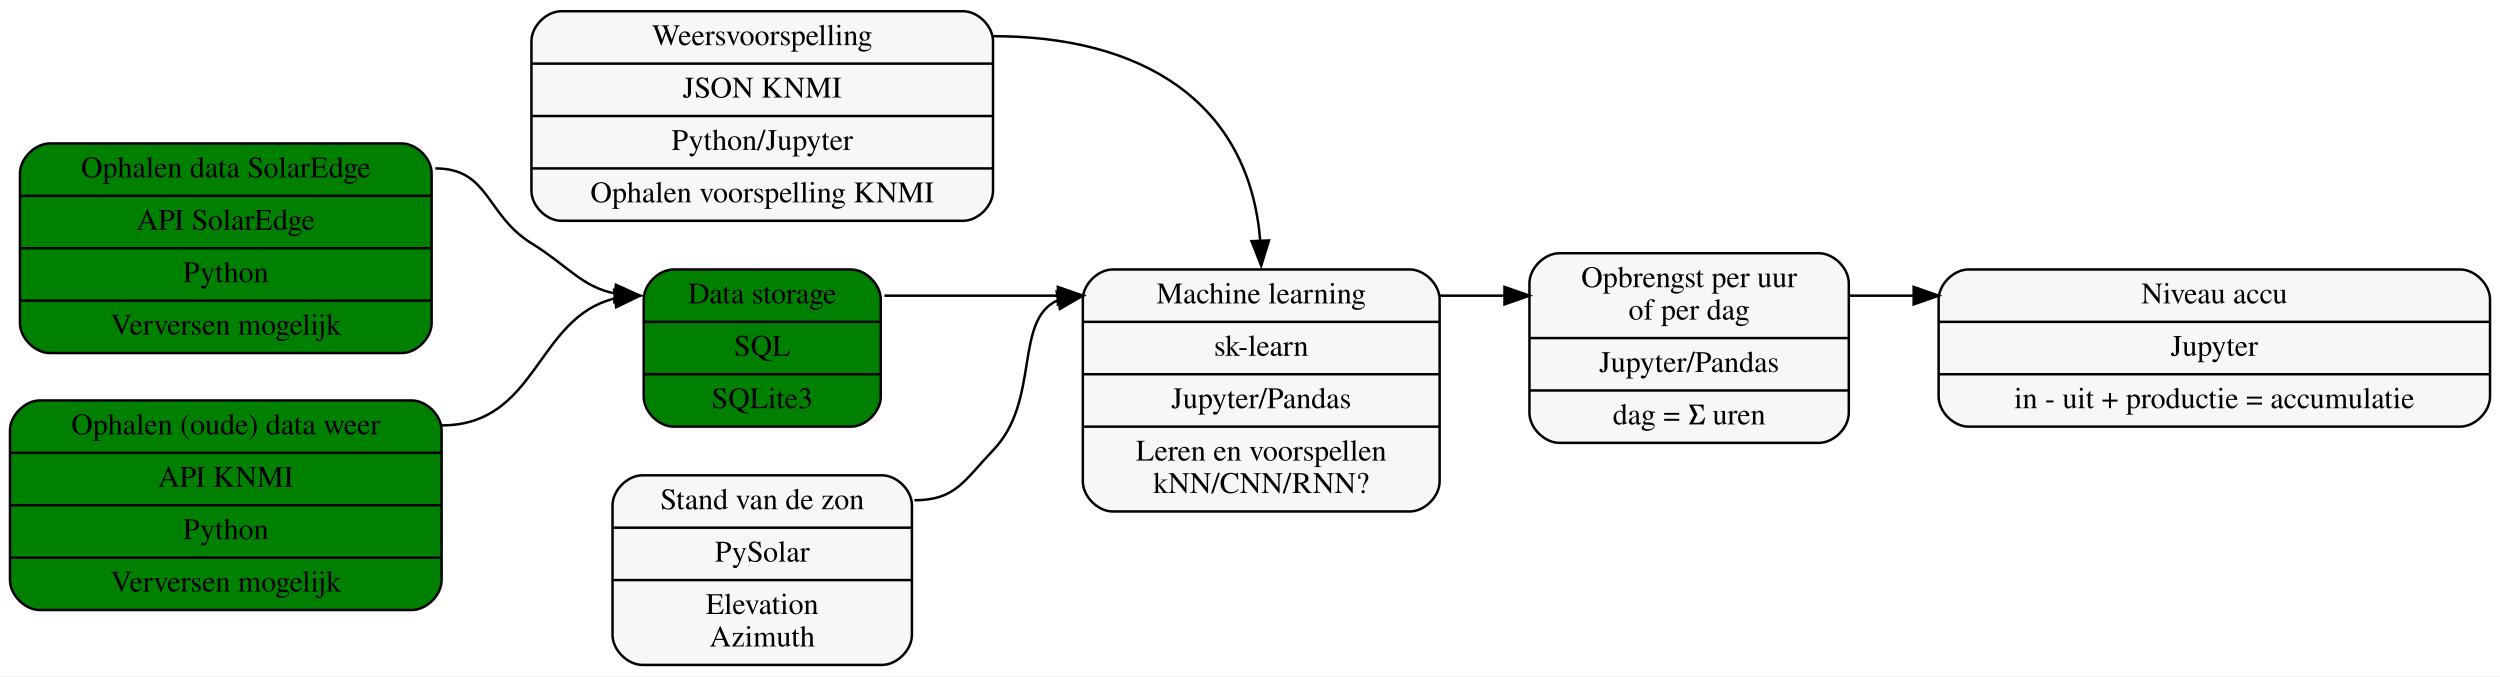
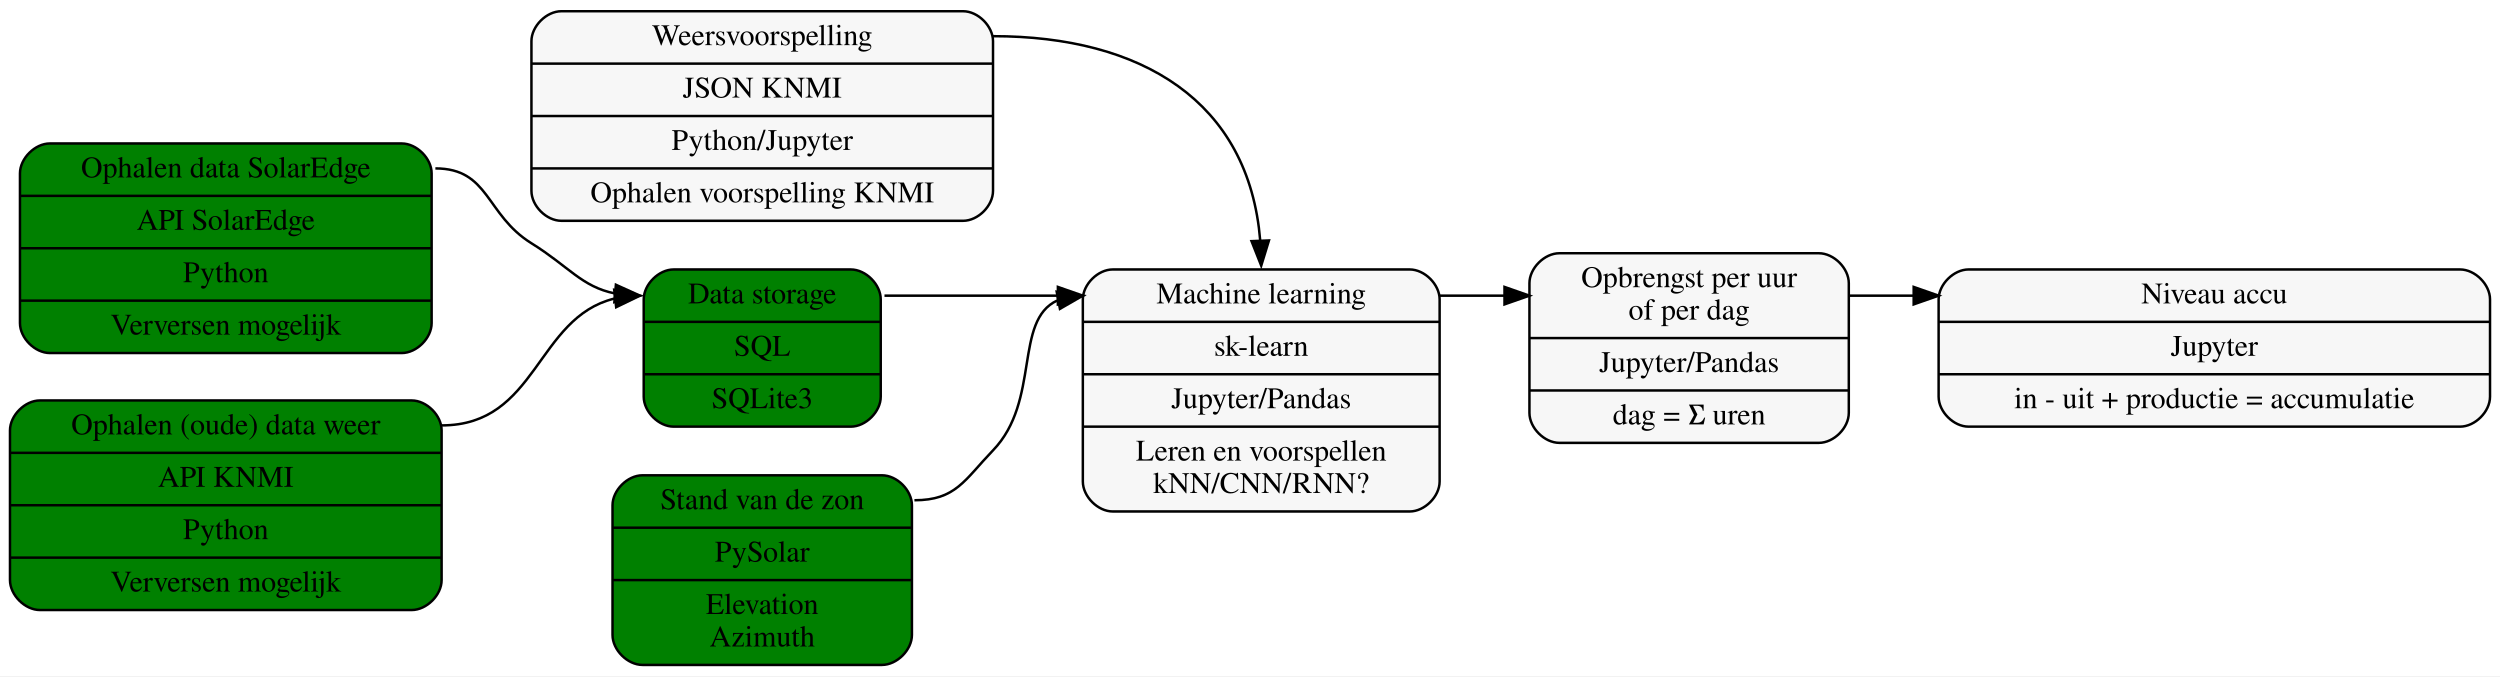
<svg xmlns="http://www.w3.org/2000/svg" width="1002pt" height="271pt" viewBox="0.00 0.00 1002.00 271.00">
  <g id="graph0" class="graph" transform="scale(1 1) rotate(0) translate(4 267)">
    <polygon fill="white" stroke="transparent" points="-4,4 -4,-267 998,-267 998,4 -4,4" />
    <g id="node1" class="node">
      <path fill="green" stroke="black" d="M16,-125.5C16,-125.5 157,-125.5 157,-125.5 163,-125.5 169,-131.5 169,-137.5 169,-137.5 169,-197.5 169,-197.5 169,-203.5 163,-209.5 157,-209.5 157,-209.5 16,-209.5 16,-209.5 10,-209.5 4,-203.5 4,-197.5 4,-197.5 4,-137.5 4,-137.5 4,-131.5 10,-125.5 16,-125.5" />
      <text text-anchor="middle" x="86.5" y="-195.9" font-family="Times,serif" font-size="12.00">Ophalen data SolarEdge</text>
      <polyline fill="none" stroke="black" points="4,-188.5 169,-188.5 " />
      <text text-anchor="middle" x="86.5" y="-174.9" font-family="Times,serif" font-size="12.00">API SolarEdge</text>
      <polyline fill="none" stroke="black" points="4,-167.5 169,-167.5 " />
      <text text-anchor="middle" x="86.5" y="-153.9" font-family="Times,serif" font-size="12.00">Python</text>
      <polyline fill="none" stroke="black" points="4,-146.5 169,-146.5 " />
      <text text-anchor="middle" x="86.5" y="-132.9" font-family="Times,serif" font-size="12.00">Verversen mogelijk</text>
    </g>
    <g id="node3" class="node">
      <path fill="green" stroke="black" d="M266,-96C266,-96 337,-96 337,-96 343,-96 349,-102 349,-108 349,-108 349,-147 349,-147 349,-153 343,-159 337,-159 337,-159 266,-159 266,-159 260,-159 254,-153 254,-147 254,-147 254,-108 254,-108 254,-102 260,-96 266,-96" />
      <text text-anchor="middle" x="301.5" y="-145.4" font-family="Times,serif" font-size="12.00">Data storage</text>
      <polyline fill="none" stroke="black" points="254,-138 349,-138 " />
      <text text-anchor="middle" x="301.5" y="-124.4" font-family="Times,serif" font-size="12.00">SQL</text>
      <polyline fill="none" stroke="black" points="254,-117 349,-117 " />
      <text text-anchor="middle" x="301.5" y="-103.4" font-family="Times,serif" font-size="12.00">SQLite3</text>
    </g>
    <g id="edge2" class="edge">
      <path fill="none" stroke="black" d="M170.5,-199.5C192.19,-199.5 190.57,-180.95 209,-169.5 223.96,-160.21 229.2,-152.03 242.45,-149.39" />
      <polygon fill="black" stroke="black" points="242.85,-152.87 252.5,-148.5 242.23,-145.9 242.85,-152.87" />
    </g>
    <g id="node2" class="node">
      <path fill="green" stroke="black" d="M12,-22.5C12,-22.5 161,-22.5 161,-22.5 167,-22.5 173,-28.5 173,-34.5 173,-34.5 173,-94.5 173,-94.5 173,-100.5 167,-106.5 161,-106.5 161,-106.5 12,-106.5 12,-106.5 6,-106.5 0,-100.5 0,-94.5 0,-94.5 0,-34.5 0,-34.5 0,-28.5 6,-22.5 12,-22.5" />
      <text text-anchor="middle" x="86.5" y="-92.9" font-family="Times,serif" font-size="12.00">Ophalen (oude) data weer</text>
      <polyline fill="none" stroke="black" points="0,-85.5 173,-85.5 " />
      <text text-anchor="middle" x="86.5" y="-71.9" font-family="Times,serif" font-size="12.00">API KNMI</text>
      <polyline fill="none" stroke="black" points="0,-64.5 173,-64.5 " />
      <text text-anchor="middle" x="86.5" y="-50.9" font-family="Times,serif" font-size="12.00">Python</text>
      <polyline fill="none" stroke="black" points="0,-43.5 173,-43.5 " />
      <text text-anchor="middle" x="86.5" y="-29.9" font-family="Times,serif" font-size="12.00">Verversen mogelijk</text>
    </g>
    <g id="edge3" class="edge">
      <path fill="none" stroke="black" d="M173,-96.5C211.43,-96.5 210.79,-139.58 242.19,-147.32" />
      <polygon fill="black" stroke="black" points="242.17,-150.84 252.5,-148.5 242.96,-143.88 242.17,-150.84" />
    </g>
    <g id="node5" class="node">
      <path fill="#f7f7f7" stroke="black" d="M442,-62C442,-62 561,-62 561,-62 567,-62 573,-68 573,-74 573,-74 573,-147 573,-147 573,-153 567,-159 561,-159 561,-159 442,-159 442,-159 436,-159 430,-153 430,-147 430,-147 430,-74 430,-74 430,-68 436,-62 442,-62" />
      <text text-anchor="middle" x="501.5" y="-145.4" font-family="Times,serif" font-size="12.00">Machine learning</text>
      <polyline fill="none" stroke="black" points="430,-138 573,-138 " />
      <text text-anchor="middle" x="501.5" y="-124.4" font-family="Times,serif" font-size="12.00">sk-learn</text>
      <polyline fill="none" stroke="black" points="430,-117 573,-117 " />
      <text text-anchor="middle" x="501.5" y="-103.4" font-family="Times,serif" font-size="12.00">Jupyter/Pandas</text>
      <polyline fill="none" stroke="black" points="430,-96 573,-96 " />
      <text text-anchor="middle" x="501.5" y="-82.4" font-family="Times,serif" font-size="12.00">Leren en voorspellen</text>
      <text text-anchor="middle" x="501.5" y="-69.4" font-family="Times,serif" font-size="12.00">kNN/CNN/RNN?</text>
    </g>
    <g id="edge4" class="edge">
      <path fill="none" stroke="black" d="M350.5,-148.5C382.24,-148.5 392.6,-148.5 420,-148.5" />
      <polygon fill="black" stroke="black" points="420,-152 430,-148.5 420,-145 420,-152" />
    </g>
    <g id="node4" class="node">
      <path fill="#f7f7f7" stroke="black" d="M221,-178.5C221,-178.5 382,-178.5 382,-178.5 388,-178.5 394,-184.5 394,-190.5 394,-190.5 394,-250.5 394,-250.5 394,-256.5 388,-262.5 382,-262.5 382,-262.5 221,-262.5 221,-262.5 215,-262.5 209,-256.5 209,-250.5 209,-250.5 209,-190.5 209,-190.5 209,-184.5 215,-178.5 221,-178.5" />
      <text text-anchor="middle" x="301.5" y="-248.9" font-family="Times,serif" font-size="12.00">Weersvoorspelling</text>
      <polyline fill="none" stroke="black" points="209,-241.5 394,-241.5 " />
      <text text-anchor="middle" x="301.5" y="-227.9" font-family="Times,serif" font-size="12.00">JSON KNMI</text>
      <polyline fill="none" stroke="black" points="209,-220.5 394,-220.5 " />
      <text text-anchor="middle" x="301.5" y="-206.9" font-family="Times,serif" font-size="12.00">Python/Jupyter</text>
      <polyline fill="none" stroke="black" points="209,-199.5 394,-199.5 " />
      <text text-anchor="middle" x="301.5" y="-185.9" font-family="Times,serif" font-size="12.00">Ophalen voorspelling KNMI</text>
    </g>
    <g id="edge1" class="edge">
      <path fill="none" stroke="black" d="M394,-252.5C453.45,-252.5 496.57,-226.48 501.1,-170.51" />
      <polygon fill="black" stroke="black" points="504.6,-170.63 501.5,-160.5 497.61,-170.35 504.6,-170.63" />
    </g>
    <g id="node6" class="node">
      <path fill="#f7f7f7" stroke="black" d="M621,-89.5C621,-89.5 725,-89.5 725,-89.5 731,-89.5 737,-95.5 737,-101.5 737,-101.5 737,-153.5 737,-153.5 737,-159.5 731,-165.5 725,-165.5 725,-165.5 621,-165.5 621,-165.5 615,-165.5 609,-159.5 609,-153.5 609,-153.5 609,-101.5 609,-101.5 609,-95.5 615,-89.5 621,-89.5" />
      <text text-anchor="middle" x="673" y="-151.9" font-family="Times,serif" font-size="12.00">Opbrengst per uur</text>
      <text text-anchor="middle" x="673" y="-138.9" font-family="Times,serif" font-size="12.00">of per dag</text>
      <polyline fill="none" stroke="black" points="609,-131.5 737,-131.5 " />
      <text text-anchor="middle" x="673" y="-117.9" font-family="Times,serif" font-size="12.00">Jupyter/Pandas</text>
      <polyline fill="none" stroke="black" points="609,-110.5 737,-110.5 " />
      <text text-anchor="middle" x="673" y="-96.9" font-family="Times,serif" font-size="12.00">dag = Σ uren</text>
    </g>
    <g id="edge5" class="edge">
      <path fill="none" stroke="black" d="M573,-148.5C585,-148.5 590.25,-148.5 598.88,-148.5" />
      <polygon fill="black" stroke="black" points="599,-152 609,-148.5 599,-145 599,-152" />
    </g>
    <g id="node7" class="node">
      <path fill="#f7f7f7" stroke="black" d="M785,-96C785,-96 982,-96 982,-96 988,-96 994,-102 994,-108 994,-108 994,-147 994,-147 994,-153 988,-159 982,-159 982,-159 785,-159 785,-159 779,-159 773,-153 773,-147 773,-147 773,-108 773,-108 773,-102 779,-96 785,-96" />
      <text text-anchor="middle" x="883.5" y="-145.4" font-family="Times,serif" font-size="12.00">Niveau accu</text>
      <polyline fill="none" stroke="black" points="773,-138 994,-138 " />
      <text text-anchor="middle" x="883.5" y="-124.4" font-family="Times,serif" font-size="12.00">Jupyter</text>
      <polyline fill="none" stroke="black" points="773,-117 994,-117 " />
      <text text-anchor="middle" x="883.5" y="-103.4" font-family="Times,serif" font-size="12.00">in - uit + productie = accumulatie</text>
    </g>
    <g id="edge6" class="edge">
      <path fill="none" stroke="black" d="M737,-148.5C749,-148.5 754.25,-148.5 762.88,-148.5" />
      <polygon fill="black" stroke="black" points="763,-152 773,-148.5 763,-145 763,-152" />
    </g>
    <g id="node8" class="node">
-       <path fill="#f7f7f7" stroke="black" d="M253.5,-0.5C253.5,-0.5 349.5,-0.5 349.5,-0.5 355.5,-0.5 361.5,-6.5 361.5,-12.5 361.5,-12.5 361.5,-64.5 361.5,-64.5 361.5,-70.5 355.5,-76.5 349.5,-76.5 349.5,-76.5 253.5,-76.5 253.5,-76.5 247.5,-76.5 241.5,-70.5 241.5,-64.5 241.5,-64.5 241.5,-12.5 241.5,-12.5 241.5,-6.5 247.5,-0.5 253.5,-0.5" />
+       <path fill="green" stroke="black" d="M253.5,-0.5C253.5,-0.5 349.5,-0.5 349.5,-0.5 355.5,-0.5 361.5,-6.5 361.5,-12.5 361.5,-12.5 361.5,-64.5 361.5,-64.5 361.5,-70.5 355.5,-76.5 349.5,-76.5 349.5,-76.5 253.5,-76.5 253.5,-76.5 247.5,-76.5 241.5,-70.5 241.5,-64.5 241.5,-64.5 241.5,-12.5 241.5,-12.5 241.5,-6.5 247.5,-0.5 253.5,-0.5" />
      <text text-anchor="middle" x="301.5" y="-62.9" font-family="Times,serif" font-size="12.00">Stand van de zon</text>
      <polyline fill="none" stroke="black" points="241.5,-55.5 361.5,-55.5 " />
      <text text-anchor="middle" x="301.5" y="-41.9" font-family="Times,serif" font-size="12.00">PySolar</text>
      <polyline fill="none" stroke="black" points="241.5,-34.5 361.5,-34.5 " />
      <text text-anchor="middle" x="301.5" y="-20.9" font-family="Times,serif" font-size="12.00">Elevation</text>
      <text text-anchor="middle" x="301.5" y="-7.9" font-family="Times,serif" font-size="12.00">Azimuth</text>
    </g>
    <g id="edge7" class="edge">
      <path fill="none" stroke="black" d="M362.5,-66.5C379.08,-66.5 382.51,-74.54 394,-86.5 413.15,-106.42 402.2,-138.42 419.73,-146.56" />
      <polygon fill="black" stroke="black" points="419.52,-150.09 430,-148.5 420.82,-143.21 419.52,-150.09" />
    </g>
  </g>
</svg>
